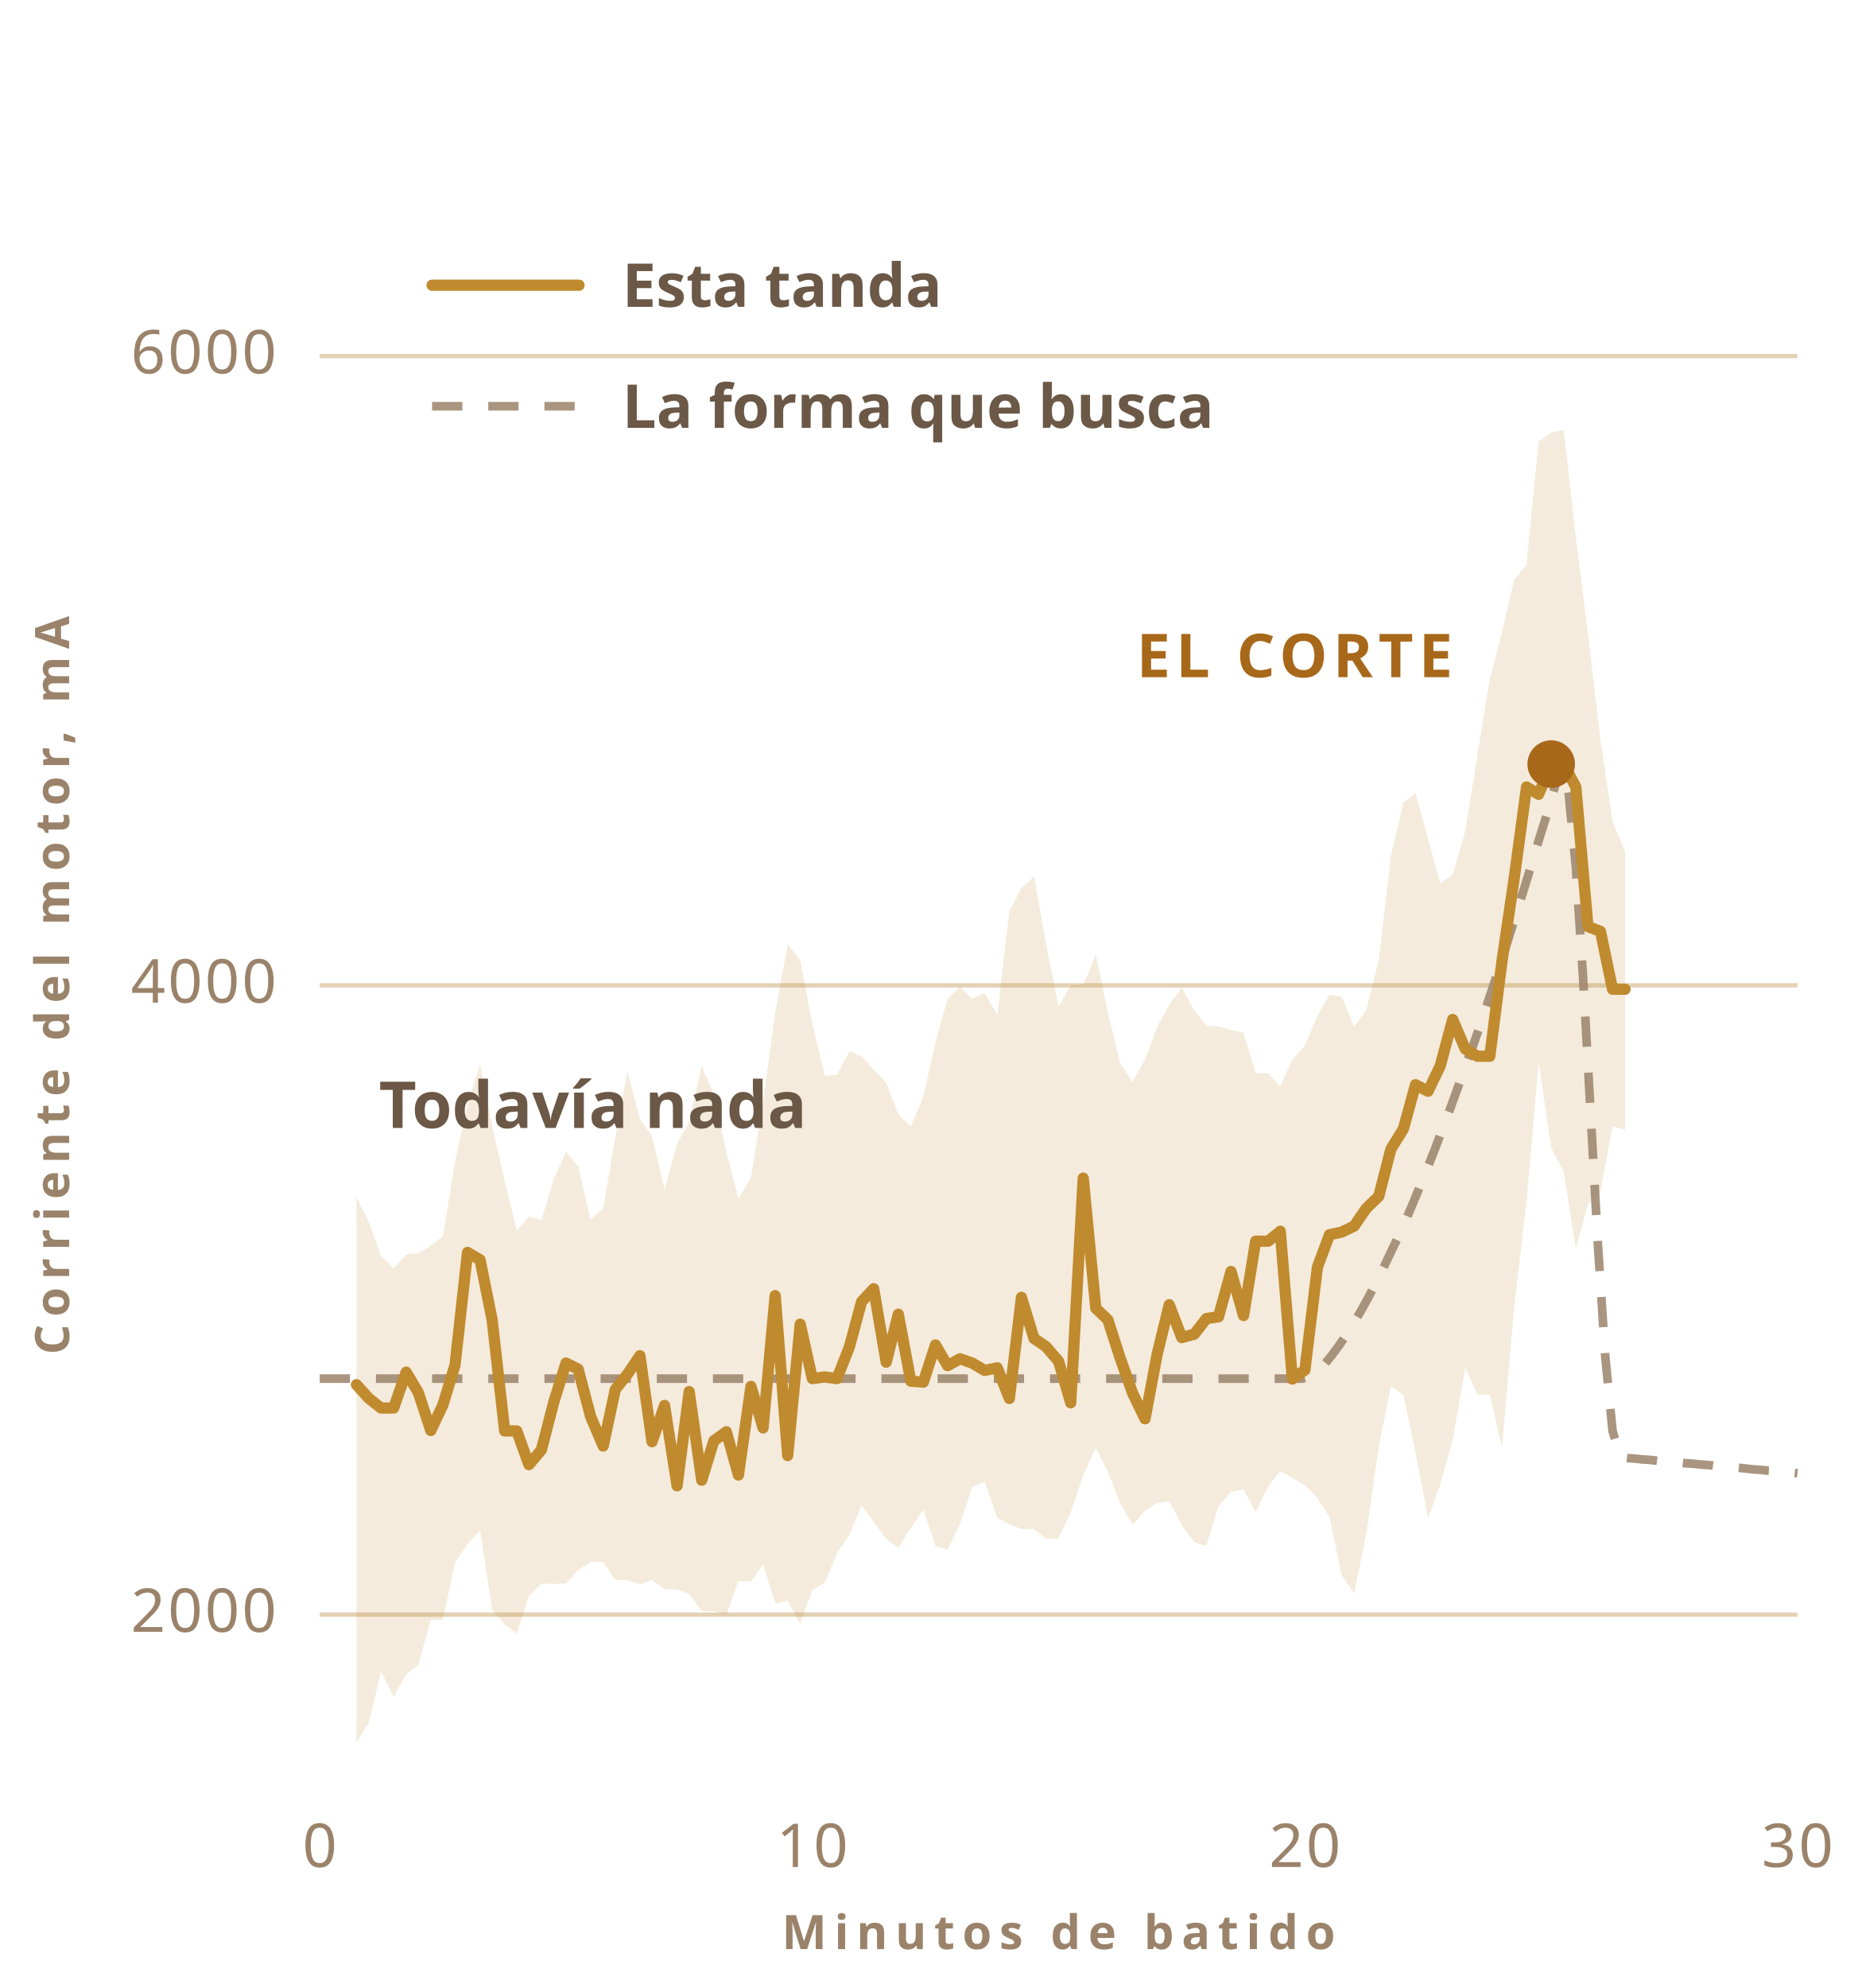
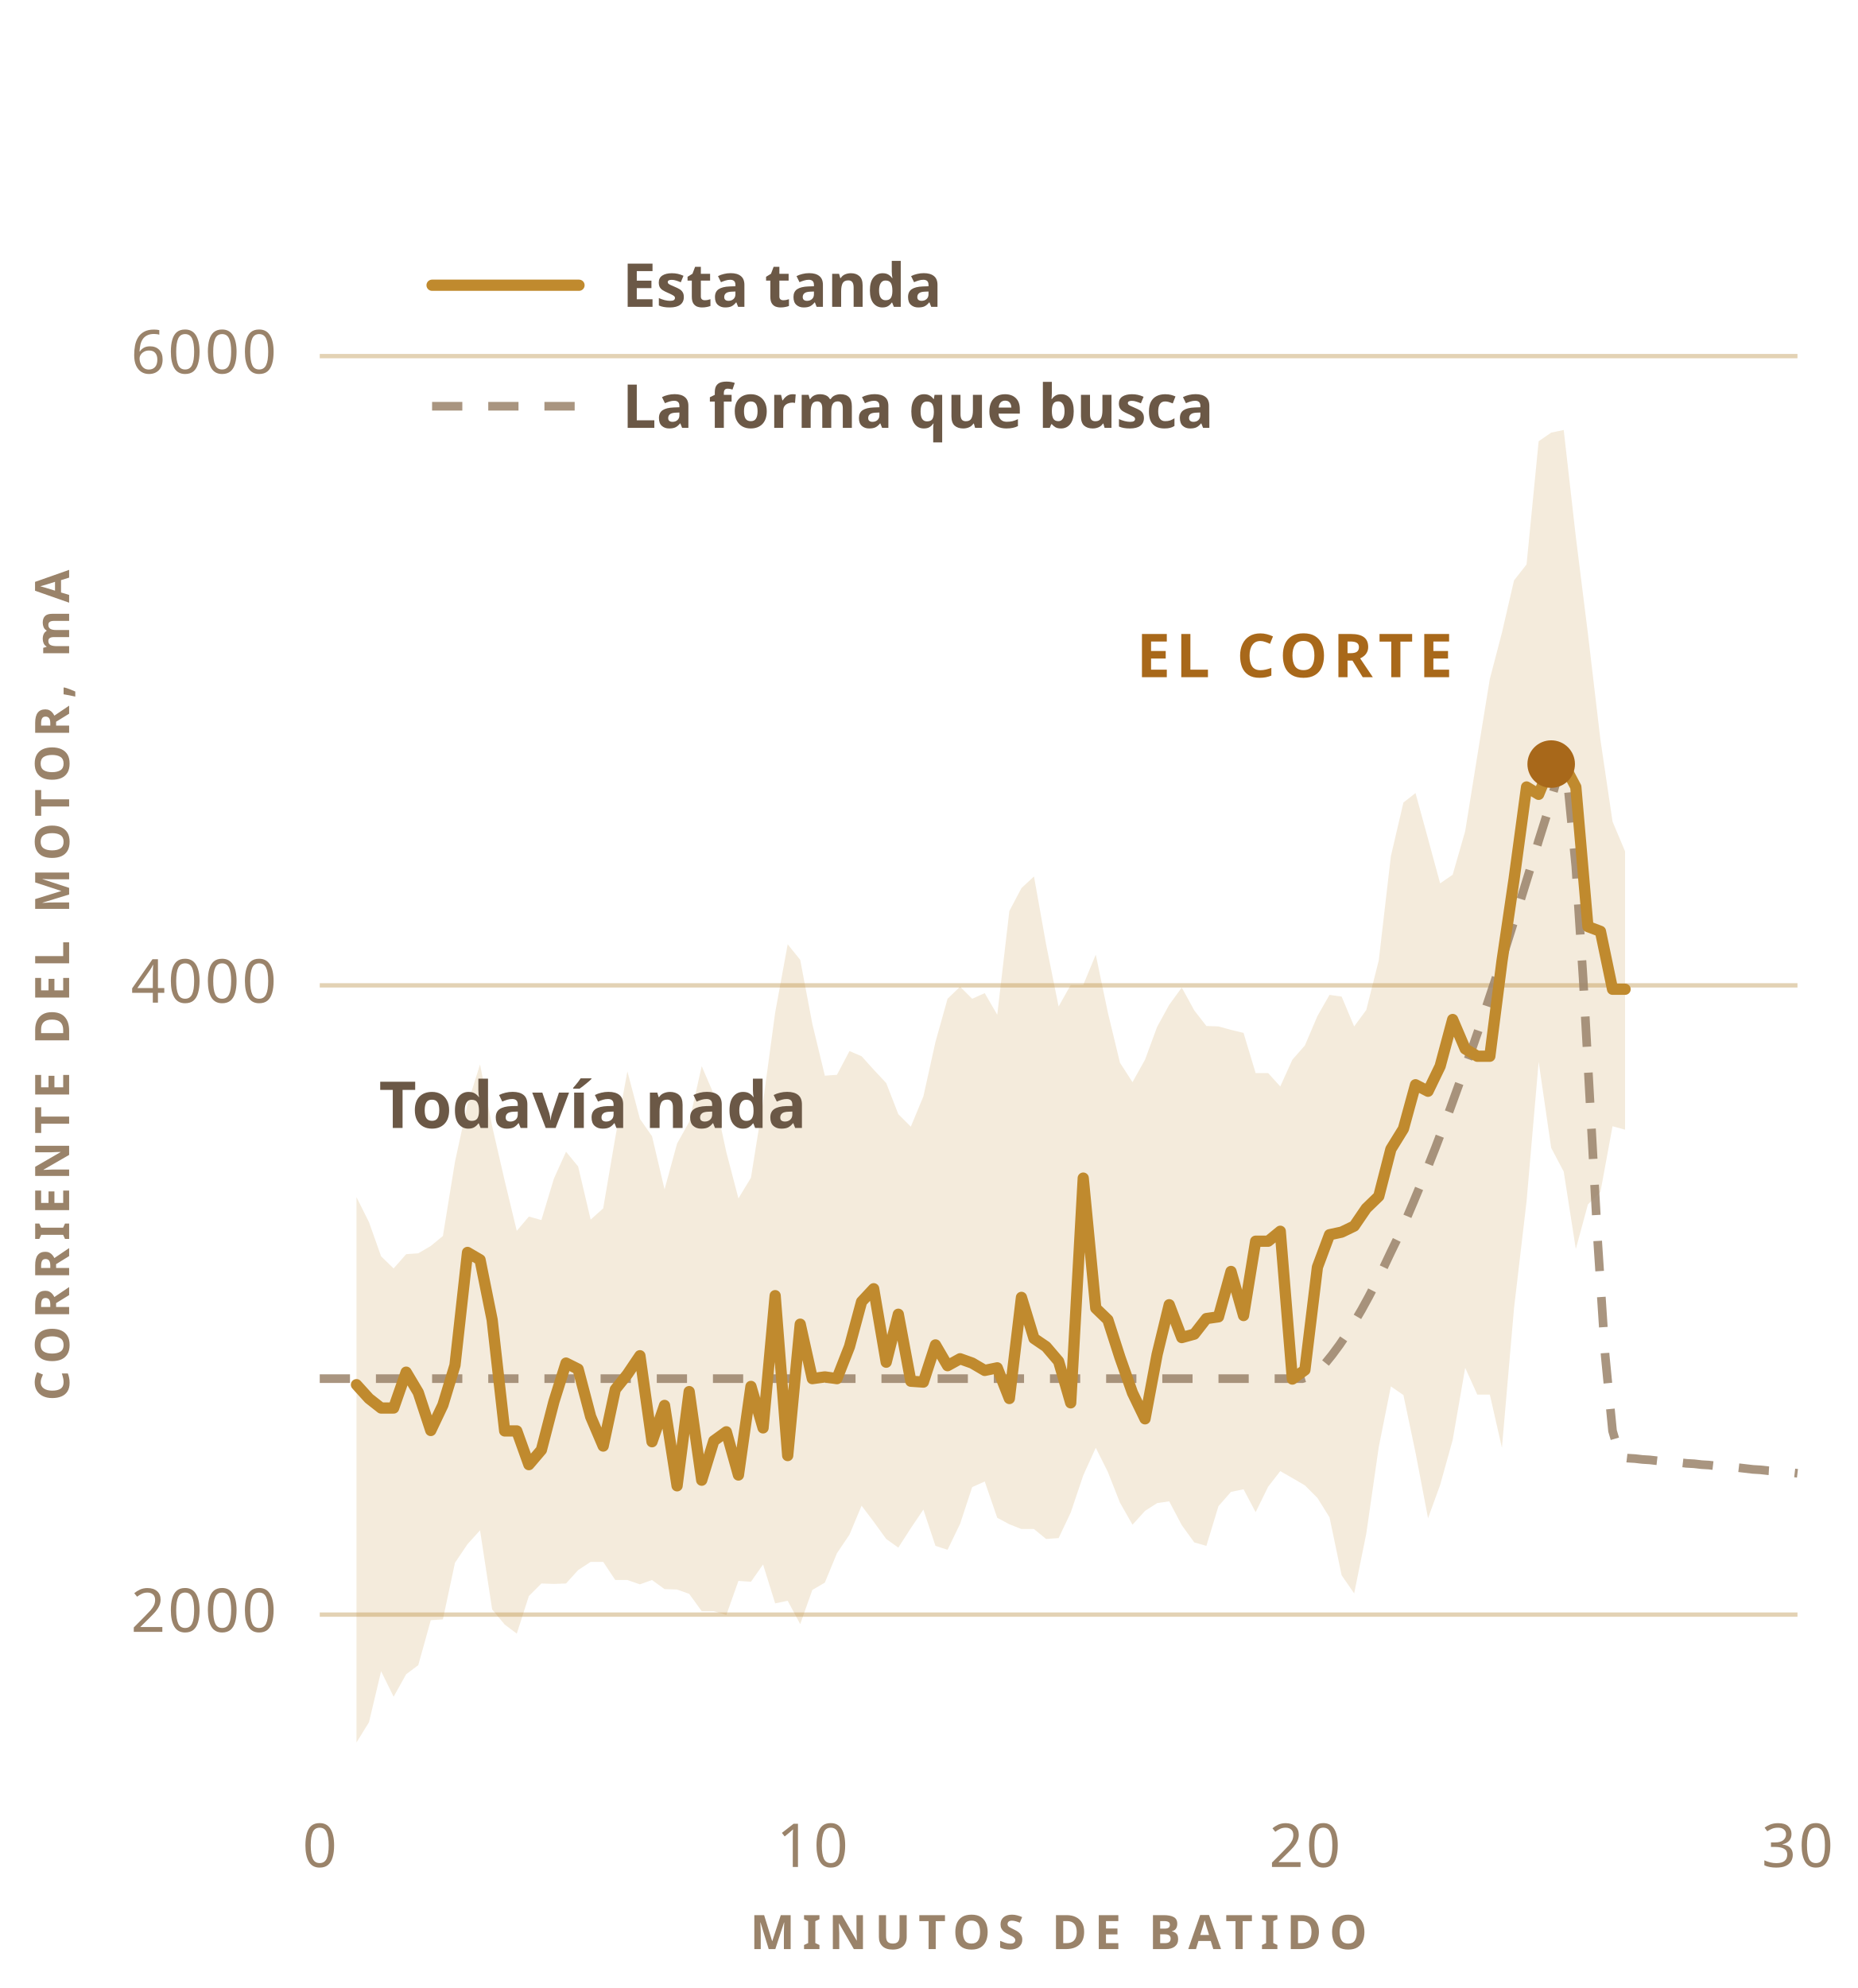
<svg xmlns="http://www.w3.org/2000/svg" viewBox="0 0 430 460" role="img" aria-label="Gráfico de la corriente del motor durante un batido, a partir del registro del sensor. La carga se mantiene cerca de 2700 miliamperios durante los primeros veinte minutos, sube a medida que la grasa se junta, llega a su pico cerca de 4700 y después cae.">
  <style>
 .grid{stroke:#e3d2b4;stroke-width:1}
 .ax{font:14px "Avenir Next","Segoe UI",sans-serif;fill:#9a836a;letter-spacing:.04em}
 .lbl{font:600 15px "Avenir Next","Segoe UI",sans-serif;fill:#6b5846}
 .lbl-s{font:600 14px "Avenir Next","Segoe UI",sans-serif;fill:#a8681a;letter-spacing:.09em}
-  .unit{font:600 11px "Avenir Next","Segoe UI",sans-serif;fill:#9a836a;letter-spacing:.16em;text-transform:uppercase}
+  .unit{font:600 11px "Avenir Next","Segoe UI",sans-serif;fill:#9a836a;letter-spacing:.16em;text-transform:none}
 .band{fill:#c08a2e;opacity:.17}
 .trace{fill:none;stroke:#c08a2e;stroke-width:2.6;stroke-linejoin:round;stroke-linecap:round}
 .ideal{fill:none;stroke:#9a836a;stroke-width:2;stroke-dasharray:7 6;opacity:.85}
 .key{font:600 14px "Avenir Next","Segoe UI",sans-serif;fill:#6b5846}
</style>
  <g>
    <line x1="74" y1="373.6" x2="416" y2="373.6" class="grid" />
    <text x="64" y="377.6" class="ax" text-anchor="end">2000</text>
    <line x1="74" y1="228.0" x2="416" y2="228.0" class="grid" />
    <text x="64" y="232.0" class="ax" text-anchor="end">4000</text>
    <line x1="74" y1="82.4" x2="416" y2="82.4" class="grid" />
    <text x="64" y="86.4" class="ax" text-anchor="end">6000</text>
    <text x="74.0" y="432.0" class="ax" text-anchor="middle">0</text>
    <text x="188.0" y="432.0" class="ax" text-anchor="middle">10</text>
    <text x="302.0" y="432.0" class="ax" text-anchor="middle">20</text>
    <text x="416.0" y="432.0" class="ax" text-anchor="middle">30</text>
  </g>
  <path d="M82.5,277.0 L85.4,282.8 L88.2,290.7 L91.1,293.5 L94.0,290.2 L96.8,290.0 L99.7,288.3 L102.5,286.0 L105.3,268.8 L108.2,255.5 L111.1,246.3 L113.9,260.6 L116.8,273.2 L119.6,284.8 L122.4,281.5 L125.3,282.3 L128.2,272.7 L131.0,266.5 L133.8,269.9 L136.7,282.2 L139.6,279.6 L142.4,263.2 L145.2,247.9 L148.1,258.9 L150.9,262.9 L153.8,275.2 L156.7,264.6 L159.5,259.6 L162.4,246.7 L165.2,253.2 L168.1,266.6 L170.9,277.3 L173.8,272.5 L176.6,255.0 L179.4,234.3 L182.3,218.5 L185.2,222.1 L188.0,236.9 L190.9,248.9 L193.7,248.7 L196.6,243.2 L199.4,244.4 L202.2,247.5 L205.1,250.6 L207.9,257.8 L210.8,260.7 L213.7,253.7 L216.5,241.1 L219.3,231.1 L222.2,228.3 L225.0,231.1 L227.9,229.8 L230.8,234.8 L233.6,210.8 L236.4,205.5 L239.3,202.8 L242.1,218.5 L245.0,232.9 L247.8,227.9 L250.7,227.9 L253.6,220.9 L256.4,234.3 L259.2,245.9 L262.1,250.4 L265.0,245.2 L267.8,237.6 L270.6,232.5 L273.5,228.5 L276.4,233.8 L279.2,237.4 L282.0,237.5 L284.9,238.3 L287.8,239.0 L290.6,248.3 L293.5,248.3 L296.3,251.4 L299.1,245.2 L302.0,241.9 L304.9,235.1 L307.7,230.2 L310.5,230.6 L313.4,237.5 L316.2,233.7 L319.1,222.2 L321.9,198.1 L324.8,185.7 L327.6,183.5 L330.5,194.1 L333.3,204.4 L336.2,202.4 L339.1,192.3 L341.9,174.9 L344.8,157.1 L347.6,146.4 L350.4,134.3 L353.3,130.6 L356.1,102.1 L359.0,100.1 L361.9,99.5 L364.7,124.2 L367.5,146.6 L370.4,171.2 L373.2,190.1 L376.1,197.0 L376.1,261.4 L373.2,260.6 L370.4,275.8 L367.5,278.7 L364.7,289.0 L361.9,271.1 L359.0,265.6 L356.1,245.7 L353.3,278.0 L350.4,302.7 L347.6,335.0 L344.8,322.7 L341.9,322.7 L339.1,316.5 L336.2,333.2 L333.3,343.6 L330.5,351.3 L327.6,336.1 L324.8,322.8 L321.9,320.8 L319.1,334.8 L316.2,354.9 L313.4,368.7 L310.5,364.5 L307.7,351.1 L304.9,346.6 L302.0,343.7 L299.1,342.0 L296.3,340.4 L293.5,344.0 L290.6,349.9 L287.8,344.6 L284.9,345.2 L282.0,348.5 L279.2,357.7 L276.4,356.9 L273.5,352.9 L270.6,347.4 L267.8,347.8 L265.0,349.6 L262.1,352.8 L259.2,347.7 L256.4,340.6 L253.6,335.0 L250.7,341.4 L247.8,350.0 L245.0,355.9 L242.1,356.1 L239.3,353.8 L236.4,353.8 L233.6,352.7 L230.8,351.2 L227.9,342.8 L225.0,344.1 L222.2,352.6 L219.3,358.6 L216.5,357.7 L213.7,349.3 L210.8,353.6 L207.9,358.1 L205.1,356.1 L202.2,352.1 L199.4,348.4 L196.6,355.1 L193.7,359.4 L190.9,366.2 L188.0,367.9 L185.2,375.8 L182.3,370.4 L179.4,371.0 L176.6,362.0 L173.8,366.0 L170.9,365.8 L168.1,373.7 L165.2,372.8 L162.4,372.8 L159.5,368.8 L156.7,367.8 L153.8,367.7 L150.9,365.6 L148.1,366.6 L145.2,365.6 L142.4,365.6 L139.6,361.4 L136.7,361.4 L133.8,363.3 L131.0,366.4 L128.2,366.5 L125.3,366.4 L122.4,369.3 L119.6,378.0 L116.8,375.9 L113.9,372.4 L111.1,354.1 L108.2,357.3 L105.3,361.6 L102.5,374.7 L99.7,374.9 L96.8,385.3 L94.0,387.4 L91.1,392.6 L88.2,386.7 L85.4,398.5 L82.5,403.2 Z" class="band" />
  <path d="M74.0,319.0 L75.7,319.0 L77.4,319.0 L79.1,319.0 L80.8,319.0 L82.5,319.0 L84.3,319.0 L86.0,319.0 L87.7,319.0 L89.4,319.0 L91.1,319.0 L92.8,319.0 L94.5,319.0 L96.2,319.0 L97.9,319.0 L99.6,319.0 L101.4,319.0 L103.1,319.0 L104.8,319.0 L106.5,319.0 L108.2,319.0 L109.9,319.0 L111.6,319.0 L113.3,319.0 L115.0,319.0 L116.7,319.0 L118.5,319.0 L120.2,319.0 L121.9,319.0 L123.6,319.0 L125.3,319.0 L127.0,319.0 L128.7,319.0 L130.4,319.0 L132.1,319.0 L133.9,319.0 L135.6,319.0 L137.3,319.0 L139.0,319.0 L140.7,319.0 L142.4,319.0 L144.1,319.0 L145.8,319.0 L147.5,319.0 L149.2,319.0 L151.0,319.0 L152.7,319.0 L154.4,319.0 L156.1,319.0 L157.8,319.0 L159.5,319.0 L161.2,319.0 L162.9,319.0 L164.6,319.0 L166.3,319.0 L168.1,319.0 L169.8,319.0 L171.5,319.0 L173.2,319.0 L174.9,319.0 L176.6,319.0 L178.3,319.0 L180.0,319.0 L181.7,319.0 L183.4,319.0 L185.2,319.0 L186.9,319.0 L188.6,319.0 L190.3,319.0 L192.0,319.0 L193.7,319.0 L195.4,319.0 L197.1,319.0 L198.8,319.0 L200.5,319.0 L202.3,319.0 L204.0,319.0 L205.7,319.0 L207.4,319.0 L209.1,319.0 L210.8,319.0 L212.5,319.0 L214.2,319.0 L215.9,319.0 L217.6,319.0 L219.4,319.0 L221.1,319.0 L222.8,319.0 L224.5,319.0 L226.2,319.0 L227.9,319.0 L229.6,319.0 L231.3,319.0 L233.0,319.0 L234.7,319.0 L236.5,319.0 L238.2,319.0 L239.9,319.0 L241.6,319.0 L243.3,319.0 L245.0,319.0 L246.7,319.0 L248.4,319.0 L250.1,319.0 L251.8,319.0 L253.6,319.0 L255.3,319.0 L257.0,319.0 L258.7,319.0 L260.4,319.0 L262.1,319.0 L263.8,319.0 L265.5,319.0 L267.2,319.0 L268.9,319.0 L270.7,319.0 L272.4,319.0 L274.1,319.0 L275.8,319.0 L277.5,319.0 L279.2,319.0 L280.9,319.0 L282.6,319.0 L284.3,319.0 L286.0,319.0 L287.8,319.0 L289.5,319.0 L291.2,319.0 L292.9,319.0 L294.6,319.0 L296.3,319.0 L298.0,319.0 L299.7,319.0 L301.4,319.0 L303.1,318.5 L304.8,317.3 L306.6,315.6 L308.3,313.5 L310.0,311.2 L311.7,308.7 L313.4,306.0 L315.1,303.1 L316.8,300.0 L318.5,296.7 L320.2,293.3 L321.9,289.7 L323.7,286.0 L325.4,282.2 L327.1,278.2 L328.8,274.1 L330.5,269.9 L332.2,265.6 L333.9,261.1 L335.6,256.6 L337.3,251.9 L339.0,247.2 L340.8,242.3 L342.5,237.4 L344.2,232.3 L345.9,227.2 L347.6,222.0 L349.3,216.6 L351.0,211.2 L352.7,205.7 L354.4,200.2 L356.1,194.5 L357.9,188.8 L359.6,182.9 L361.3,177.0 L363.0,183.1 L364.7,200.5 L366.4,226.5 L368.1,257.1 L369.8,287.8 L371.5,313.7 L373.2,331.1 L375.0,337.2 L376.7,337.4 L378.4,337.5 L380.1,337.7 L381.8,337.8 L383.5,338.0 L385.2,338.1 L386.9,338.3 L388.6,338.4 L390.3,338.6 L392.1,338.7 L393.8,338.9 L395.5,339.0 L397.2,339.2 L398.9,339.3 L400.6,339.5 L402.3,339.6 L404.0,339.8 L405.7,340.0 L407.4,340.1 L409.2,340.3 L410.9,340.4 L412.6,340.6 L414.3,340.7 L416.0,340.9" class="ideal" />
  <path d="M82.5,320.4 L85.4,323.6 L88.2,325.8 L91.1,325.8 L94.0,317.5 L96.8,322.2 L99.7,331.0 L102.5,325.1 L105.3,315.9 L108.2,289.8 L111.1,291.5 L113.9,305.4 L116.8,331.1 L119.6,331.1 L122.4,338.9 L125.3,335.5 L128.2,324.3 L131.0,315.4 L133.8,316.8 L136.7,327.8 L139.6,334.6 L142.4,321.5 L145.2,318.0 L148.1,313.7 L150.9,333.6 L153.8,325.2 L156.7,343.8 L159.5,322.0 L162.4,342.5 L165.2,333.4 L168.1,331.3 L170.9,341.3 L173.8,320.8 L176.6,330.4 L179.4,299.8 L182.3,336.8 L185.2,306.4 L188.0,319.0 L190.9,318.6 L193.7,319.0 L196.6,311.6 L199.4,301.2 L202.2,298.2 L205.1,315.2 L207.9,304.1 L210.8,319.6 L213.7,319.8 L216.5,311.2 L219.3,316.0 L222.2,314.4 L225.0,315.4 L227.9,317.1 L230.8,316.5 L233.6,323.6 L236.4,300.2 L239.3,309.7 L242.1,311.6 L245.0,315.0 L247.8,324.6 L250.7,272.6 L253.6,302.7 L256.4,305.4 L259.2,314.1 L262.1,322.3 L265.0,328.3 L267.8,313.4 L270.6,301.9 L273.5,309.5 L276.4,308.7 L279.2,305.1 L282.0,304.7 L284.9,294.2 L287.8,304.4 L290.6,287.2 L293.5,287.2 L296.3,284.9 L299.1,319.1 L302.0,317.0 L304.9,293.2 L307.7,285.7 L310.5,285.1 L313.4,283.7 L316.2,279.6 L319.1,276.8 L321.9,265.9 L324.8,261.2 L327.6,251.0 L330.5,252.5 L333.3,246.7 L336.2,235.9 L339.1,242.7 L341.9,244.4 L344.8,244.4 L347.6,222.5 L350.4,203.5 L353.3,182.1 L356.1,183.8 L359.0,176.8 L361.9,176.8 L364.7,182.1 L367.5,214.4 L370.4,215.5 L373.2,228.9 L376.1,228.9" class="trace" />
  <line x1="100" y1="66" x2="134" y2="66" class="trace" />
  <text x="144" y="71" class="key">Esta tanda</text>
  <line x1="100" y1="94" x2="134" y2="94" class="ideal" />
  <text x="144" y="99" class="key">La forma que busca</text>
  <circle cx="359.0" cy="176.8" r="5.5" fill="#a8681a" />
  <text x="336.2" y="156.7" class="lbl-s" text-anchor="end">EL CORTE</text>
  <text x="87.7" y="261.0" class="lbl" text-anchor="start">Todavía nada</text>
-   <text x="16" y="228.0" class="unit" text-anchor="middle" transform="rotate(-90 16 228.0)">Corriente del motor, mA</text>
-   <text x="245.0" y="451" class="unit" text-anchor="middle">Minutos de batido</text>
+   <text x="16" y="228.0" class="unit" text-anchor="middle" transform="rotate(-90 16 228.0)">CORRIENTE DEL MOTOR, mA</text>
+   <text x="245.0" y="451" class="unit" text-anchor="middle">MINUTOS DE BATIDO</text>
</svg>
